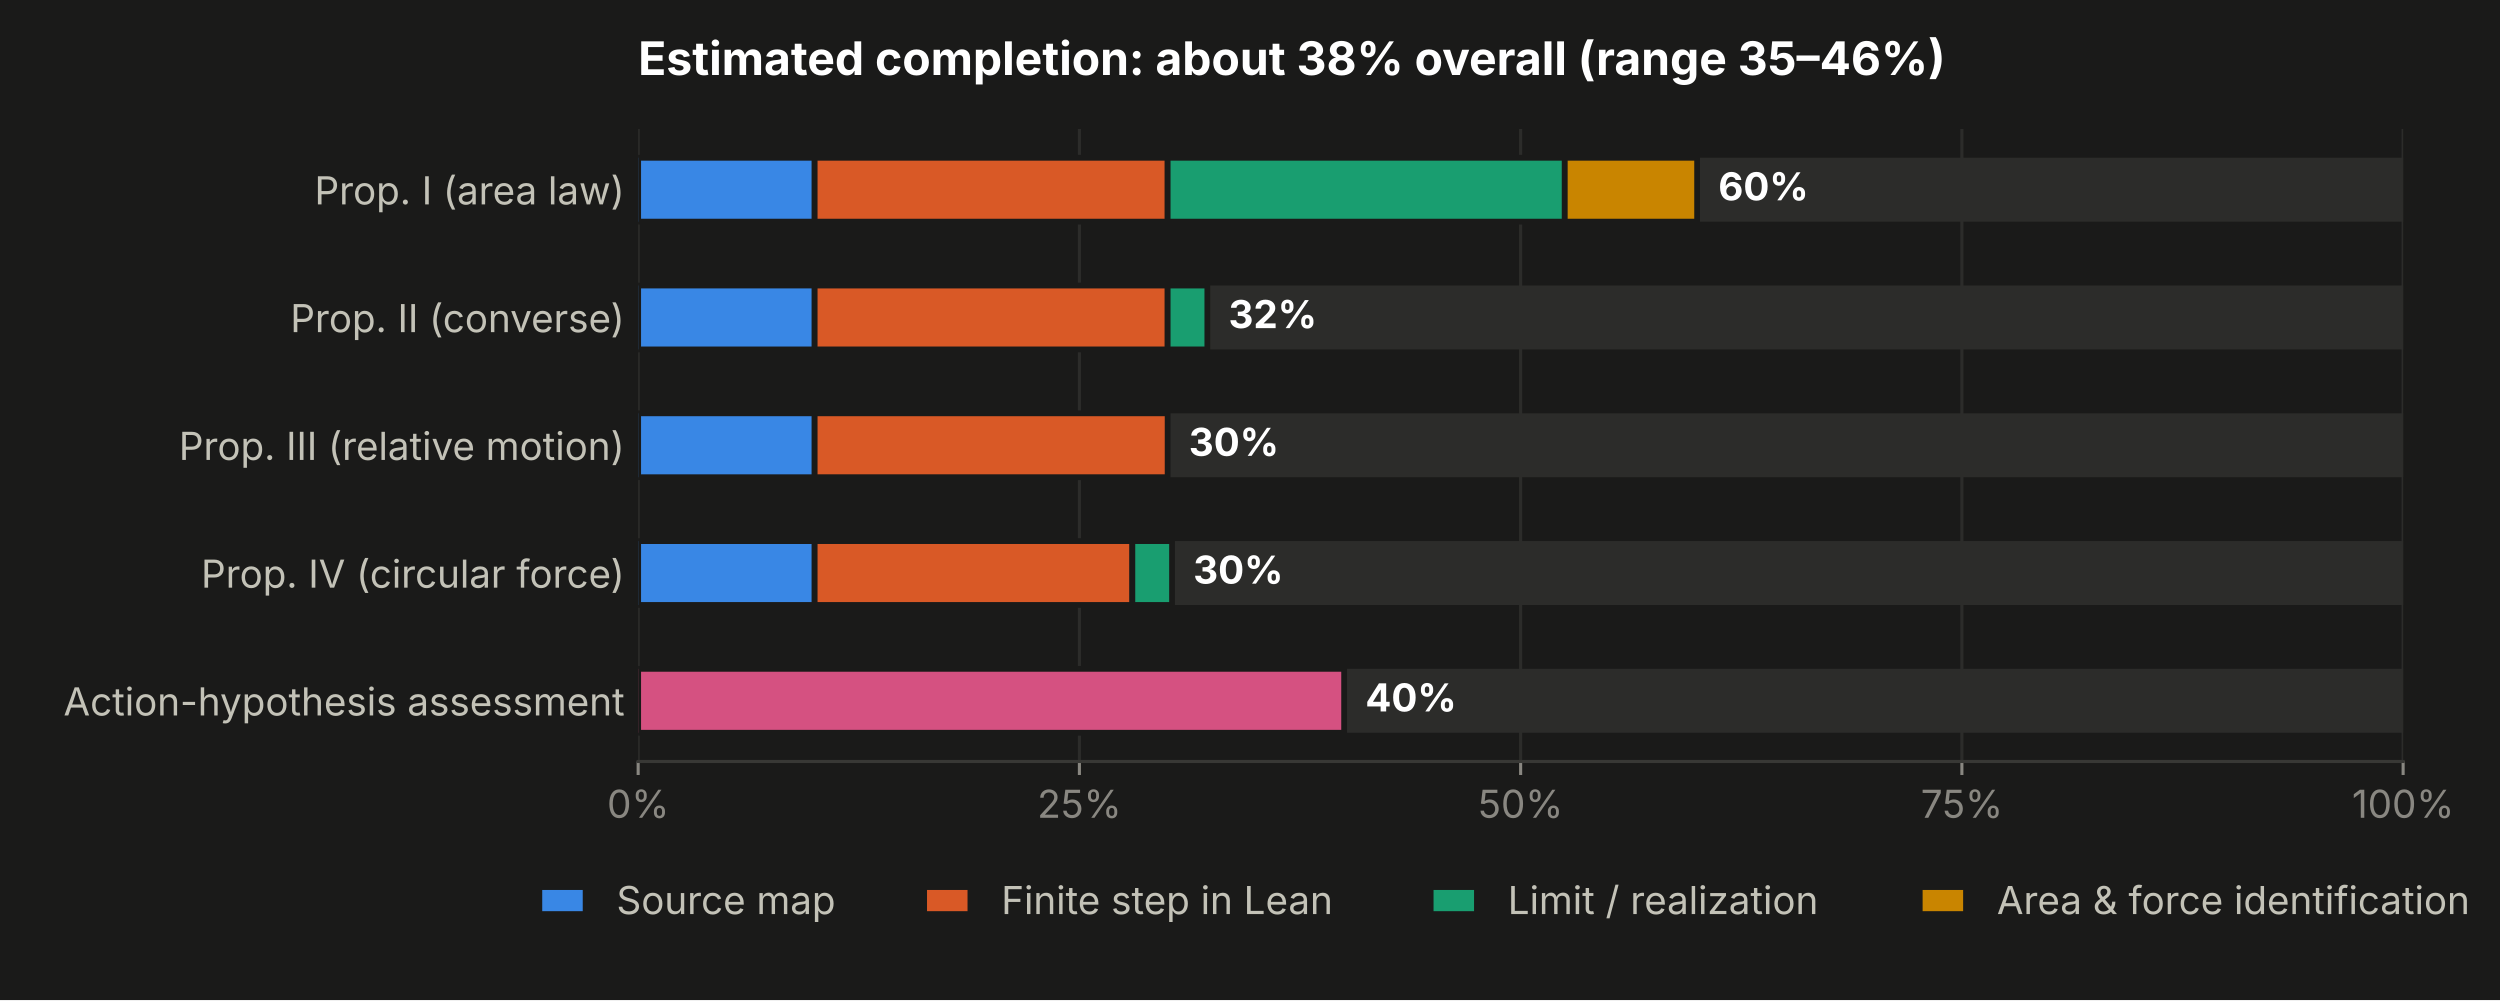
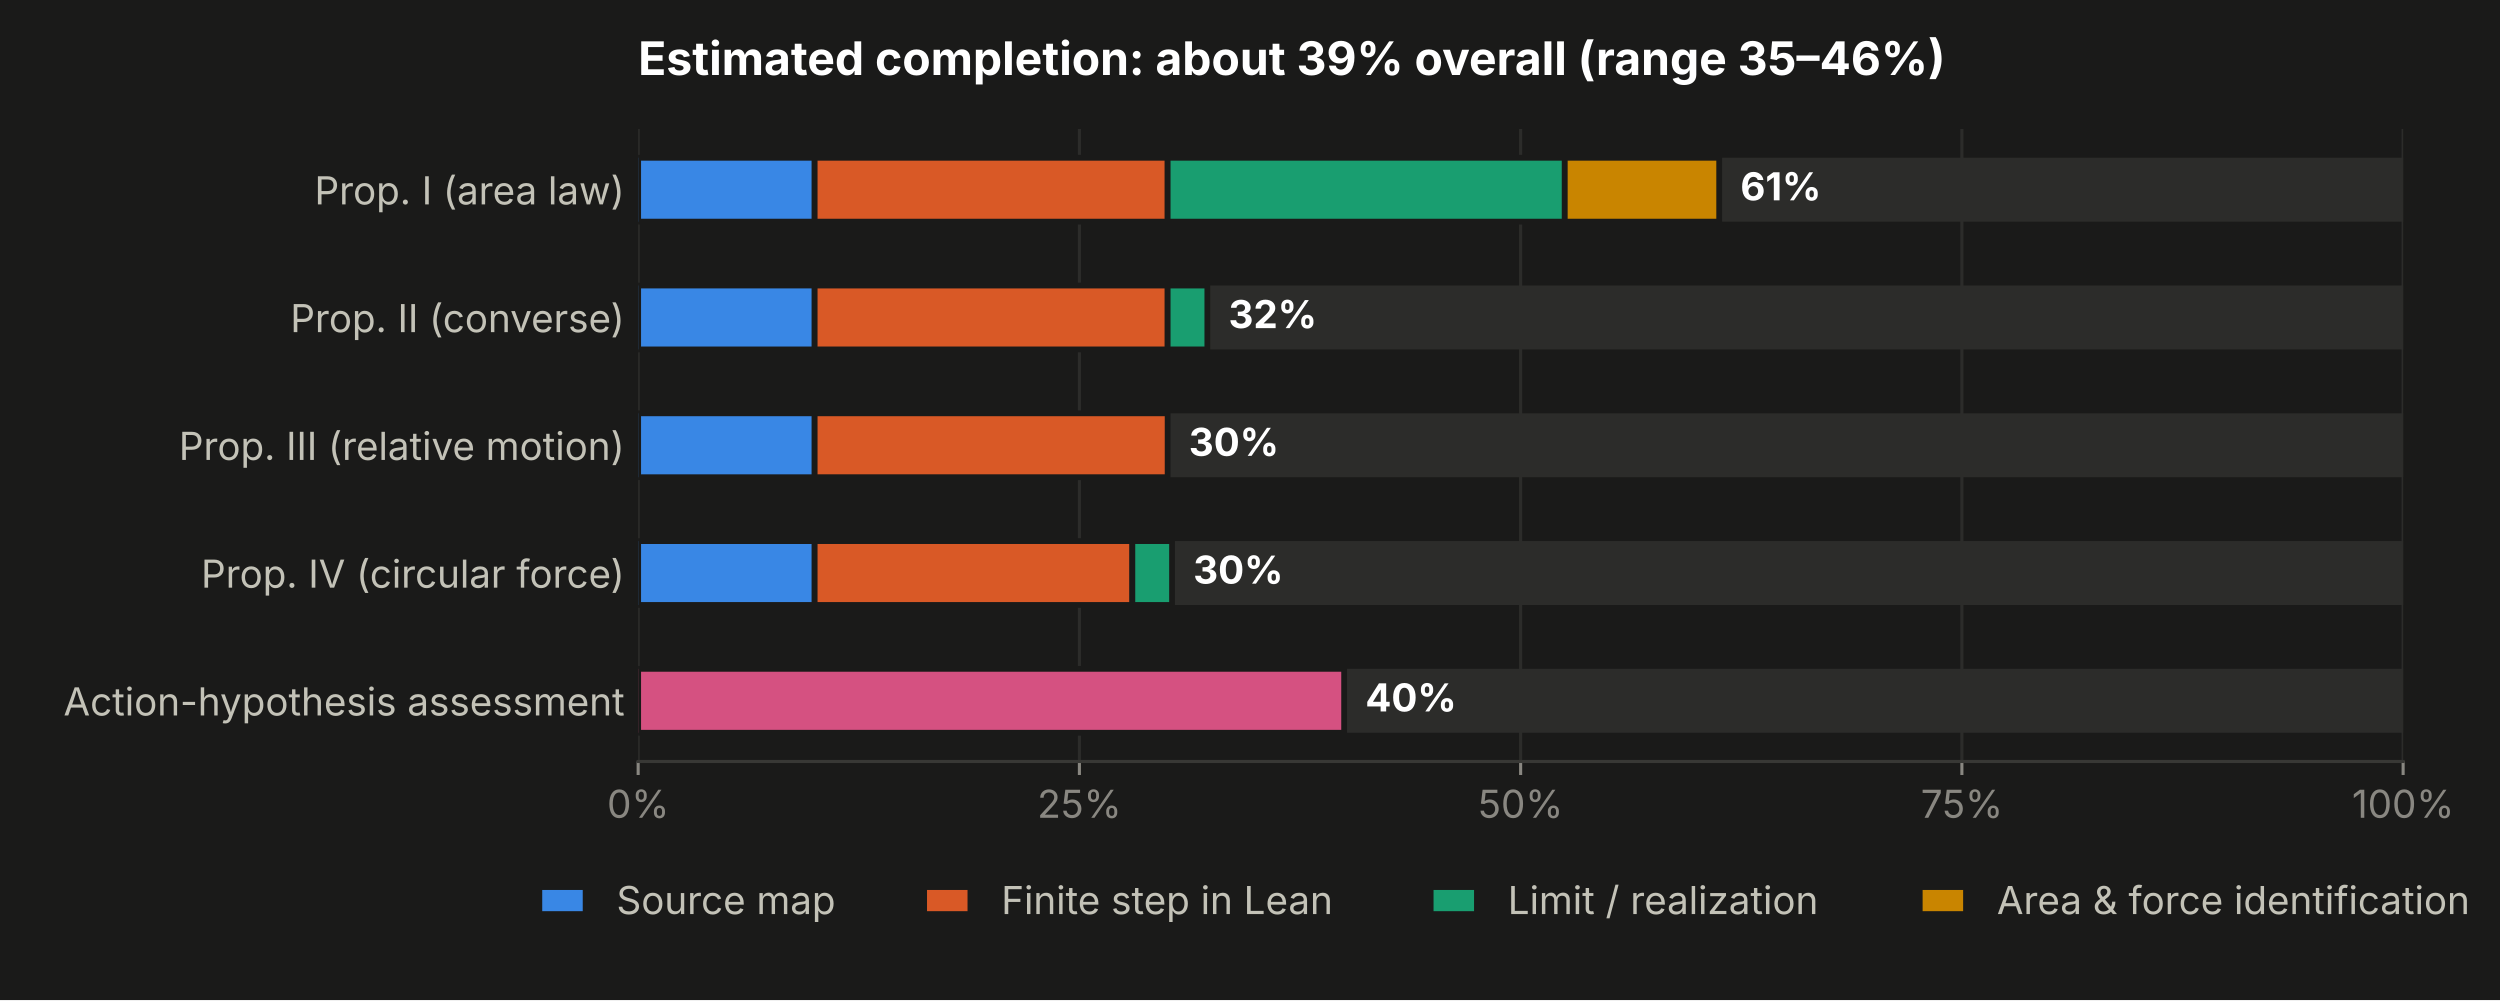
<svg xmlns="http://www.w3.org/2000/svg" xmlns:xlink="http://www.w3.org/1999/xlink" width="648pt" height="259.2pt" viewBox="0 0 648 259.2" version="1.1">
  <defs>
    <style type="text/css">*{stroke-linejoin: round; stroke-linecap: butt}</style>
  </defs>
  <g id="figure_1">
    <g id="patch_1">
      <path d="M 0 259.2 L 648 259.2 L 648 0 L 0 0 z " style="fill: #1a1a19" />
    </g>
    <g id="axes_1">
      <g id="patch_2">
        <path d="M 165.41 197.378 L 622.89 197.378 L 622.89 33.44 L 165.41 33.44 z " style="fill: #1a1a19" />
      </g>
      <g id="matplotlib.axis_1">
        <g id="xtick_1">
          <g id="line2d_1">
            <path d="M 165.41 197.378 L 165.41 33.44 " clip-path="url(#p6fa15ee021)" style="fill: none; stroke: #2c2c2a; stroke-width: 0.8; stroke-linecap: square" />
          </g>
          <g id="line2d_2">
            <defs>
              <path id="m02e6627c96" d="M 0 0 L 0 3.5 " style="stroke: #898781; stroke-width: 0.8" />
            </defs>
            <g>
              <use xlink:href="#m02e6627c96" x="165.41" y="197.378" style="fill: #898781; stroke: #898781; stroke-width: 0.8" />
            </g>
          </g>
          <g id="text_1">
            <text style="font-size: 10px; font-family: 'Inter', 'Helvetica Neue', 'Arial', 'DejaVu Sans', sans-serif; text-anchor: middle; fill: #898781" x="165.41" y="211.977" transform="rotate(-0 165.41 211.9767)">0%</text>
          </g>
        </g>
        <g id="xtick_2">
          <g id="line2d_3">
            <path d="M 279.78 197.378 L 279.78 33.44 " clip-path="url(#p6fa15ee021)" style="fill: none; stroke: #2c2c2a; stroke-width: 0.8; stroke-linecap: square" />
          </g>
          <g id="line2d_4">
            <g>
              <use xlink:href="#m02e6627c96" x="279.78" y="197.378" style="fill: #898781; stroke: #898781; stroke-width: 0.8" />
            </g>
          </g>
          <g id="text_2">
            <text style="font-size: 10px; font-family: 'Inter', 'Helvetica Neue', 'Arial', 'DejaVu Sans', sans-serif; text-anchor: middle; fill: #898781" x="279.78" y="211.977" transform="rotate(-0 279.78 211.9767)">25%</text>
          </g>
        </g>
        <g id="xtick_3">
          <g id="line2d_5">
            <path d="M 394.15 197.378 L 394.15 33.44 " clip-path="url(#p6fa15ee021)" style="fill: none; stroke: #2c2c2a; stroke-width: 0.8; stroke-linecap: square" />
          </g>
          <g id="line2d_6">
            <g>
              <use xlink:href="#m02e6627c96" x="394.15" y="197.378" style="fill: #898781; stroke: #898781; stroke-width: 0.8" />
            </g>
          </g>
          <g id="text_3">
            <text style="font-size: 10px; font-family: 'Inter', 'Helvetica Neue', 'Arial', 'DejaVu Sans', sans-serif; text-anchor: middle; fill: #898781" x="394.15" y="211.977" transform="rotate(-0 394.15 211.9767)">50%</text>
          </g>
        </g>
        <g id="xtick_4">
          <g id="line2d_7">
            <path d="M 508.52 197.378 L 508.52 33.44 " clip-path="url(#p6fa15ee021)" style="fill: none; stroke: #2c2c2a; stroke-width: 0.8; stroke-linecap: square" />
          </g>
          <g id="line2d_8">
            <g>
              <use xlink:href="#m02e6627c96" x="508.52" y="197.378" style="fill: #898781; stroke: #898781; stroke-width: 0.8" />
            </g>
          </g>
          <g id="text_4">
            <text style="font-size: 10px; font-family: 'Inter', 'Helvetica Neue', 'Arial', 'DejaVu Sans', sans-serif; text-anchor: middle; fill: #898781" x="508.52" y="211.977" transform="rotate(-0 508.52 211.9767)">75%</text>
          </g>
        </g>
        <g id="xtick_5">
          <g id="line2d_9">
            <path d="M 622.89 197.378 L 622.89 33.44 " clip-path="url(#p6fa15ee021)" style="fill: none; stroke: #2c2c2a; stroke-width: 0.8; stroke-linecap: square" />
          </g>
          <g id="line2d_10">
            <g>
              <use xlink:href="#m02e6627c96" x="622.89" y="197.378" style="fill: #898781; stroke: #898781; stroke-width: 0.8" />
            </g>
          </g>
          <g id="text_5">
            <text style="font-size: 10px; font-family: 'Inter', 'Helvetica Neue', 'Arial', 'DejaVu Sans', sans-serif; text-anchor: middle; fill: #898781" x="622.89" y="211.977" transform="rotate(-0 622.89 211.9767)">100%</text>
          </g>
        </g>
      </g>
      <g id="matplotlib.axis_2">
        <g id="ytick_1">
          <g id="line2d_11" />
          <g id="text_6">
            <text style="font-size: 10px; font-family: 'Inter', 'Helvetica Neue', 'Arial', 'DejaVu Sans', sans-serif; text-anchor: end; fill: #c3c2b7" x="161.91" y="52.971" transform="rotate(-0 161.91 52.97067)">Prop. I (area law)</text>
          </g>
        </g>
        <g id="ytick_2">
          <g id="line2d_12" />
          <g id="text_7">
            <text style="font-size: 10px; font-family: 'Inter', 'Helvetica Neue', 'Arial', 'DejaVu Sans', sans-serif; text-anchor: end; fill: #c3c2b7" x="161.91" y="86.09" transform="rotate(-0 161.91 86.0895)">Prop. II (converse)</text>
          </g>
        </g>
        <g id="ytick_3">
          <g id="line2d_13" />
          <g id="text_8">
            <text style="font-size: 10px; font-family: 'Inter', 'Helvetica Neue', 'Arial', 'DejaVu Sans', sans-serif; text-anchor: end; fill: #c3c2b7" x="161.91" y="119.208" transform="rotate(-0 161.91 119.2083)">Prop. III (relative motion)</text>
          </g>
        </g>
        <g id="ytick_4">
          <g id="line2d_14" />
          <g id="text_9">
            <text style="font-size: 10px; font-family: 'Inter', 'Helvetica Neue', 'Arial', 'DejaVu Sans', sans-serif; text-anchor: end; fill: #c3c2b7" x="161.91" y="152.327" transform="rotate(-0 161.91 152.3272)">Prop. IV (circular force)</text>
          </g>
        </g>
        <g id="ytick_5">
          <g id="line2d_15" />
          <g id="text_10">
            <text style="font-size: 10px; font-family: 'Inter', 'Helvetica Neue', 'Arial', 'DejaVu Sans', sans-serif; text-anchor: end; fill: #c3c2b7" x="161.91" y="185.446" transform="rotate(-0 161.91 185.446)">Action-hypothesis assessment</text>
          </g>
        </g>
      </g>
      <g id="patch_3">
        <path d="M 165.41 57.451 L 622.89 57.451 L 622.89 40.892 L 165.41 40.892 z " clip-path="url(#p6fa15ee021)" style="fill: #2c2c2a" />
      </g>
      <g id="patch_4">
        <path d="M 165.41 57.451 L 211.158 57.451 L 211.158 40.892 L 165.41 40.892 z " clip-path="url(#p6fa15ee021)" style="fill: #3987e5; stroke: #1a1a19; stroke-width: 1.5; stroke-linejoin: miter" />
      </g>
      <g id="patch_5">
        <path d="M 211.158 57.451 L 302.654 57.451 L 302.654 40.892 L 211.158 40.892 z " clip-path="url(#p6fa15ee021)" style="fill: #d95926; stroke: #1a1a19; stroke-width: 1.5; stroke-linejoin: miter" />
      </g>
      <g id="patch_6">
        <path d="M 302.654 57.451 L 405.587 57.451 L 405.587 40.892 L 302.654 40.892 z " clip-path="url(#p6fa15ee021)" style="fill: #199e70; stroke: #1a1a19; stroke-width: 1.5; stroke-linejoin: miter" />
      </g>
      <g id="patch_7">
-         <path d="M 405.587 57.451 L 439.898 57.451 L 439.898 40.892 L 405.587 40.892 z " clip-path="url(#p6fa15ee021)" style="fill: #c98500; stroke: #1a1a19; stroke-width: 1.5; stroke-linejoin: miter" />
+         <path d="M 405.587 57.451 L 445.616 57.451 L 445.616 40.892 L 405.587 40.892 z " clip-path="url(#p6fa15ee021)" style="fill: #c98500; stroke: #1a1a19; stroke-width: 1.5; stroke-linejoin: miter" />
      </g>
      <g id="patch_8">
        <path d="M 165.41 90.57 L 622.89 90.57 L 622.89 74.011 L 165.41 74.011 z " clip-path="url(#p6fa15ee021)" style="fill: #2c2c2a" />
      </g>
      <g id="patch_9">
        <path d="M 165.41 90.57 L 211.158 90.57 L 211.158 74.011 L 165.41 74.011 z " clip-path="url(#p6fa15ee021)" style="fill: #3987e5; stroke: #1a1a19; stroke-width: 1.5; stroke-linejoin: miter" />
      </g>
      <g id="patch_10">
        <path d="M 211.158 90.57 L 302.654 90.57 L 302.654 74.011 L 211.158 74.011 z " clip-path="url(#p6fa15ee021)" style="fill: #d95926; stroke: #1a1a19; stroke-width: 1.5; stroke-linejoin: miter" />
      </g>
      <g id="patch_11">
        <path d="M 302.654 90.57 L 312.947 90.57 L 312.947 74.011 L 302.654 74.011 z " clip-path="url(#p6fa15ee021)" style="fill: #199e70; stroke: #1a1a19; stroke-width: 1.5; stroke-linejoin: miter" />
      </g>
      <g id="patch_12">
        <path d="M 165.41 123.689 L 622.89 123.689 L 622.89 107.129 L 165.41 107.129 z " clip-path="url(#p6fa15ee021)" style="fill: #2c2c2a" />
      </g>
      <g id="patch_13">
        <path d="M 165.41 123.689 L 211.158 123.689 L 211.158 107.129 L 165.41 107.129 z " clip-path="url(#p6fa15ee021)" style="fill: #3987e5; stroke: #1a1a19; stroke-width: 1.5; stroke-linejoin: miter" />
      </g>
      <g id="patch_14">
        <path d="M 211.158 123.689 L 302.654 123.689 L 302.654 107.129 L 211.158 107.129 z " clip-path="url(#p6fa15ee021)" style="fill: #d95926; stroke: #1a1a19; stroke-width: 1.5; stroke-linejoin: miter" />
      </g>
      <g id="patch_15">
        <path d="M 165.41 156.808 L 622.89 156.808 L 622.89 140.248 L 165.41 140.248 z " clip-path="url(#p6fa15ee021)" style="fill: #2c2c2a" />
      </g>
      <g id="patch_16">
        <path d="M 165.41 156.808 L 211.158 156.808 L 211.158 140.248 L 165.41 140.248 z " clip-path="url(#p6fa15ee021)" style="fill: #3987e5; stroke: #1a1a19; stroke-width: 1.5; stroke-linejoin: miter" />
      </g>
      <g id="patch_17">
        <path d="M 211.158 156.808 L 293.504 156.808 L 293.504 140.248 L 211.158 140.248 z " clip-path="url(#p6fa15ee021)" style="fill: #d95926; stroke: #1a1a19; stroke-width: 1.5; stroke-linejoin: miter" />
      </g>
      <g id="patch_18">
        <path d="M 293.504 156.808 L 303.798 156.808 L 303.798 140.248 L 293.504 140.248 z " clip-path="url(#p6fa15ee021)" style="fill: #199e70; stroke: #1a1a19; stroke-width: 1.5; stroke-linejoin: miter" />
      </g>
      <g id="patch_19">
        <path d="M 165.41 189.927 L 622.89 189.927 L 622.89 173.367 L 165.41 173.367 z " clip-path="url(#p6fa15ee021)" style="fill: #2c2c2a" />
      </g>
      <g id="patch_20">
        <path d="M 165.41 189.927 L 348.402 189.927 L 348.402 173.367 L 165.41 173.367 z " clip-path="url(#p6fa15ee021)" style="fill: #d55181; stroke: #1a1a19; stroke-width: 1.5; stroke-linejoin: miter" />
      </g>
      <g id="patch_21">
        <path d="M 165.41 197.378 L 622.89 197.378 " style="fill: none; stroke: #383835; stroke-width: 0.8; stroke-linejoin: miter; stroke-linecap: square" />
      </g>
      <g id="text_11">
-         <text style="font-weight: 700; font-size: 10px; font-family: 'Inter', 'Helvetica Neue', 'Arial', 'DejaVu Sans', sans-serif; text-anchor: start; fill: #ffffff" x="445.388" y="51.931" transform="rotate(-0 445.3878 51.93082)">60%</text>
+         <text style="font-weight: 700; font-size: 10px; font-family: 'Inter', 'Helvetica Neue', 'Arial', 'DejaVu Sans', sans-serif; text-anchor: start; fill: #ffffff" x="451.106" y="51.931" transform="rotate(-0 451.1063 51.93082)">61%</text>
      </g>
      <g id="text_12">
        <text style="font-weight: 700; font-size: 10px; font-family: 'Inter', 'Helvetica Neue', 'Arial', 'DejaVu Sans', sans-serif; text-anchor: start; fill: #ffffff" x="318.437" y="85.05" transform="rotate(-0 318.4371 85.04966)">32%</text>
      </g>
      <g id="text_13">
        <text style="font-weight: 700; font-size: 10px; font-family: 'Inter', 'Helvetica Neue', 'Arial', 'DejaVu Sans', sans-serif; text-anchor: start; fill: #ffffff" x="308.144" y="118.168" transform="rotate(-0 308.1438 118.1685)">30%</text>
      </g>
      <g id="text_14">
        <text style="font-weight: 700; font-size: 10px; font-family: 'Inter', 'Helvetica Neue', 'Arial', 'DejaVu Sans', sans-serif; text-anchor: start; fill: #ffffff" x="309.287" y="151.287" transform="rotate(-0 309.2875 151.2873)">30%</text>
      </g>
      <g id="text_15">
        <text style="font-weight: 700; font-size: 10px; font-family: 'Inter', 'Helvetica Neue', 'Arial', 'DejaVu Sans', sans-serif; text-anchor: start; fill: #ffffff" x="353.892" y="184.406" transform="rotate(-0 353.8918 184.4062)">40%</text>
      </g>
      <g id="text_16">
-         <text style="font-weight: 700; font-size: 12px; font-family: 'Inter', 'Helvetica Neue', 'Arial', 'DejaVu Sans', sans-serif; text-anchor: start; fill: #ffffff" x="165.41" y="19.44" transform="rotate(-0 165.41 19.44)">Estimated completion: about 38% overall (range 35–46%)</text>
+         <text style="font-weight: 700; font-size: 12px; font-family: 'Inter', 'Helvetica Neue', 'Arial', 'DejaVu Sans', sans-serif; text-anchor: start; fill: #ffffff" x="165.41" y="19.44" transform="rotate(-0 165.41 19.44)">Estimated completion: about 39% overall (range 35–46%)</text>
      </g>
      <g id="legend_1">
        <g id="patch_22">
          <path d="M 139.795 236.928 L 151.795 236.928 L 151.795 229.928 L 139.795 229.928 z " style="fill: #3987e5; stroke: #1a1a19; stroke-width: 1.5; stroke-linejoin: miter" />
        </g>
        <g id="text_17">
          <text style="font-size: 10px; font-family: 'Inter', 'Helvetica Neue', 'Arial', 'DejaVu Sans', sans-serif; text-anchor: start; fill: #c3c2b7" x="159.795" y="236.928" transform="rotate(-0 159.7953 236.928)">Source map</text>
        </g>
        <g id="patch_23">
          <path d="M 239.533 236.928 L 251.533 236.928 L 251.533 229.928 L 239.533 229.928 z " style="fill: #d95926; stroke: #1a1a19; stroke-width: 1.5; stroke-linejoin: miter" />
        </g>
        <g id="text_18">
          <text style="font-size: 10px; font-family: 'Inter', 'Helvetica Neue', 'Arial', 'DejaVu Sans', sans-serif; text-anchor: start; fill: #c3c2b7" x="259.533" y="236.928" transform="rotate(-0 259.5328 236.928)">Finite step in Lean</text>
        </g>
        <g id="patch_24">
          <path d="M 370.823 236.928 L 382.823 236.928 L 382.823 229.928 L 370.823 229.928 z " style="fill: #199e70; stroke: #1a1a19; stroke-width: 1.5; stroke-linejoin: miter" />
        </g>
        <g id="text_19">
          <text style="font-size: 10px; font-family: 'Inter', 'Helvetica Neue', 'Arial', 'DejaVu Sans', sans-serif; text-anchor: start; fill: #c3c2b7" x="390.823" y="236.928" transform="rotate(-0 390.8234 236.928)">Limit / realization</text>
        </g>
        <g id="patch_25">
          <path d="M 497.592 236.928 L 509.592 236.928 L 509.592 229.928 L 497.592 229.928 z " style="fill: #c98500; stroke: #1a1a19; stroke-width: 1.5; stroke-linejoin: miter" />
        </g>
        <g id="text_20">
          <text style="font-size: 10px; font-family: 'Inter', 'Helvetica Neue', 'Arial', 'DejaVu Sans', sans-serif; text-anchor: start; fill: #c3c2b7" x="517.592" y="236.928" transform="rotate(-0 517.5922 236.928)">Area &amp; force identification</text>
        </g>
      </g>
    </g>
  </g>
  <defs>
    <clipPath id="p6fa15ee021">
      <rect x="165.41" y="33.44" width="457.48" height="163.938" />
    </clipPath>
  </defs>
</svg>
